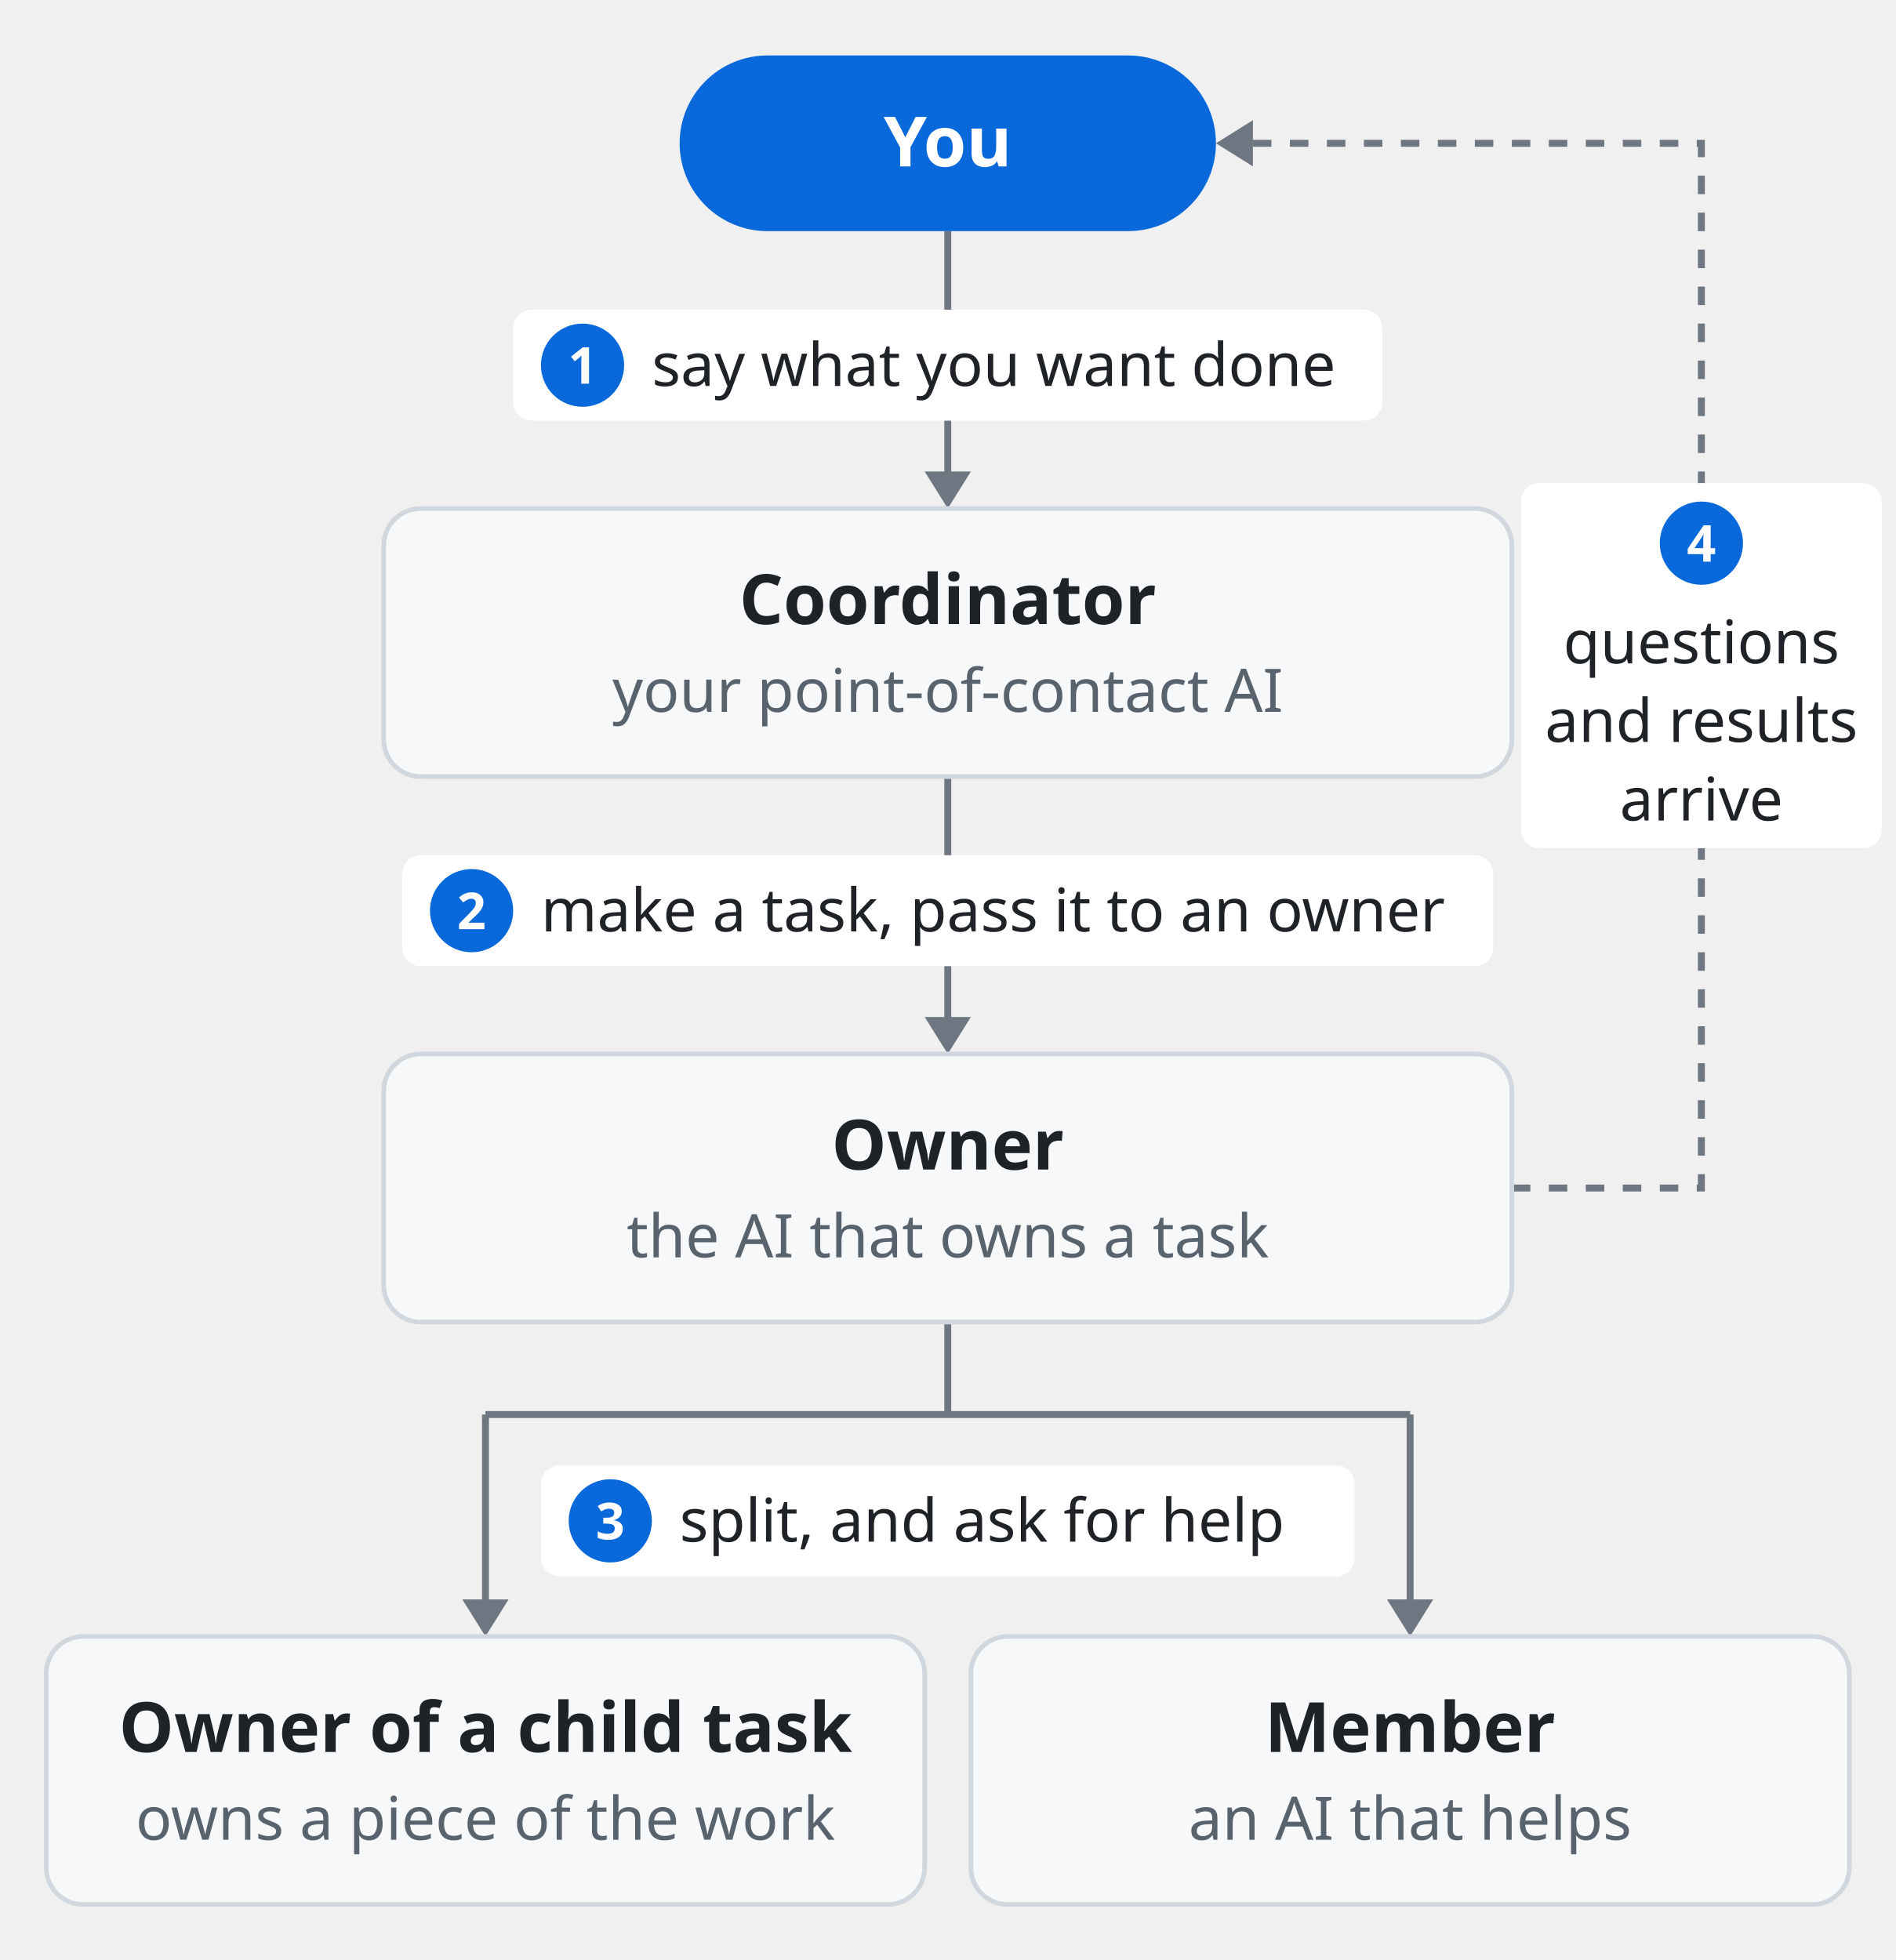
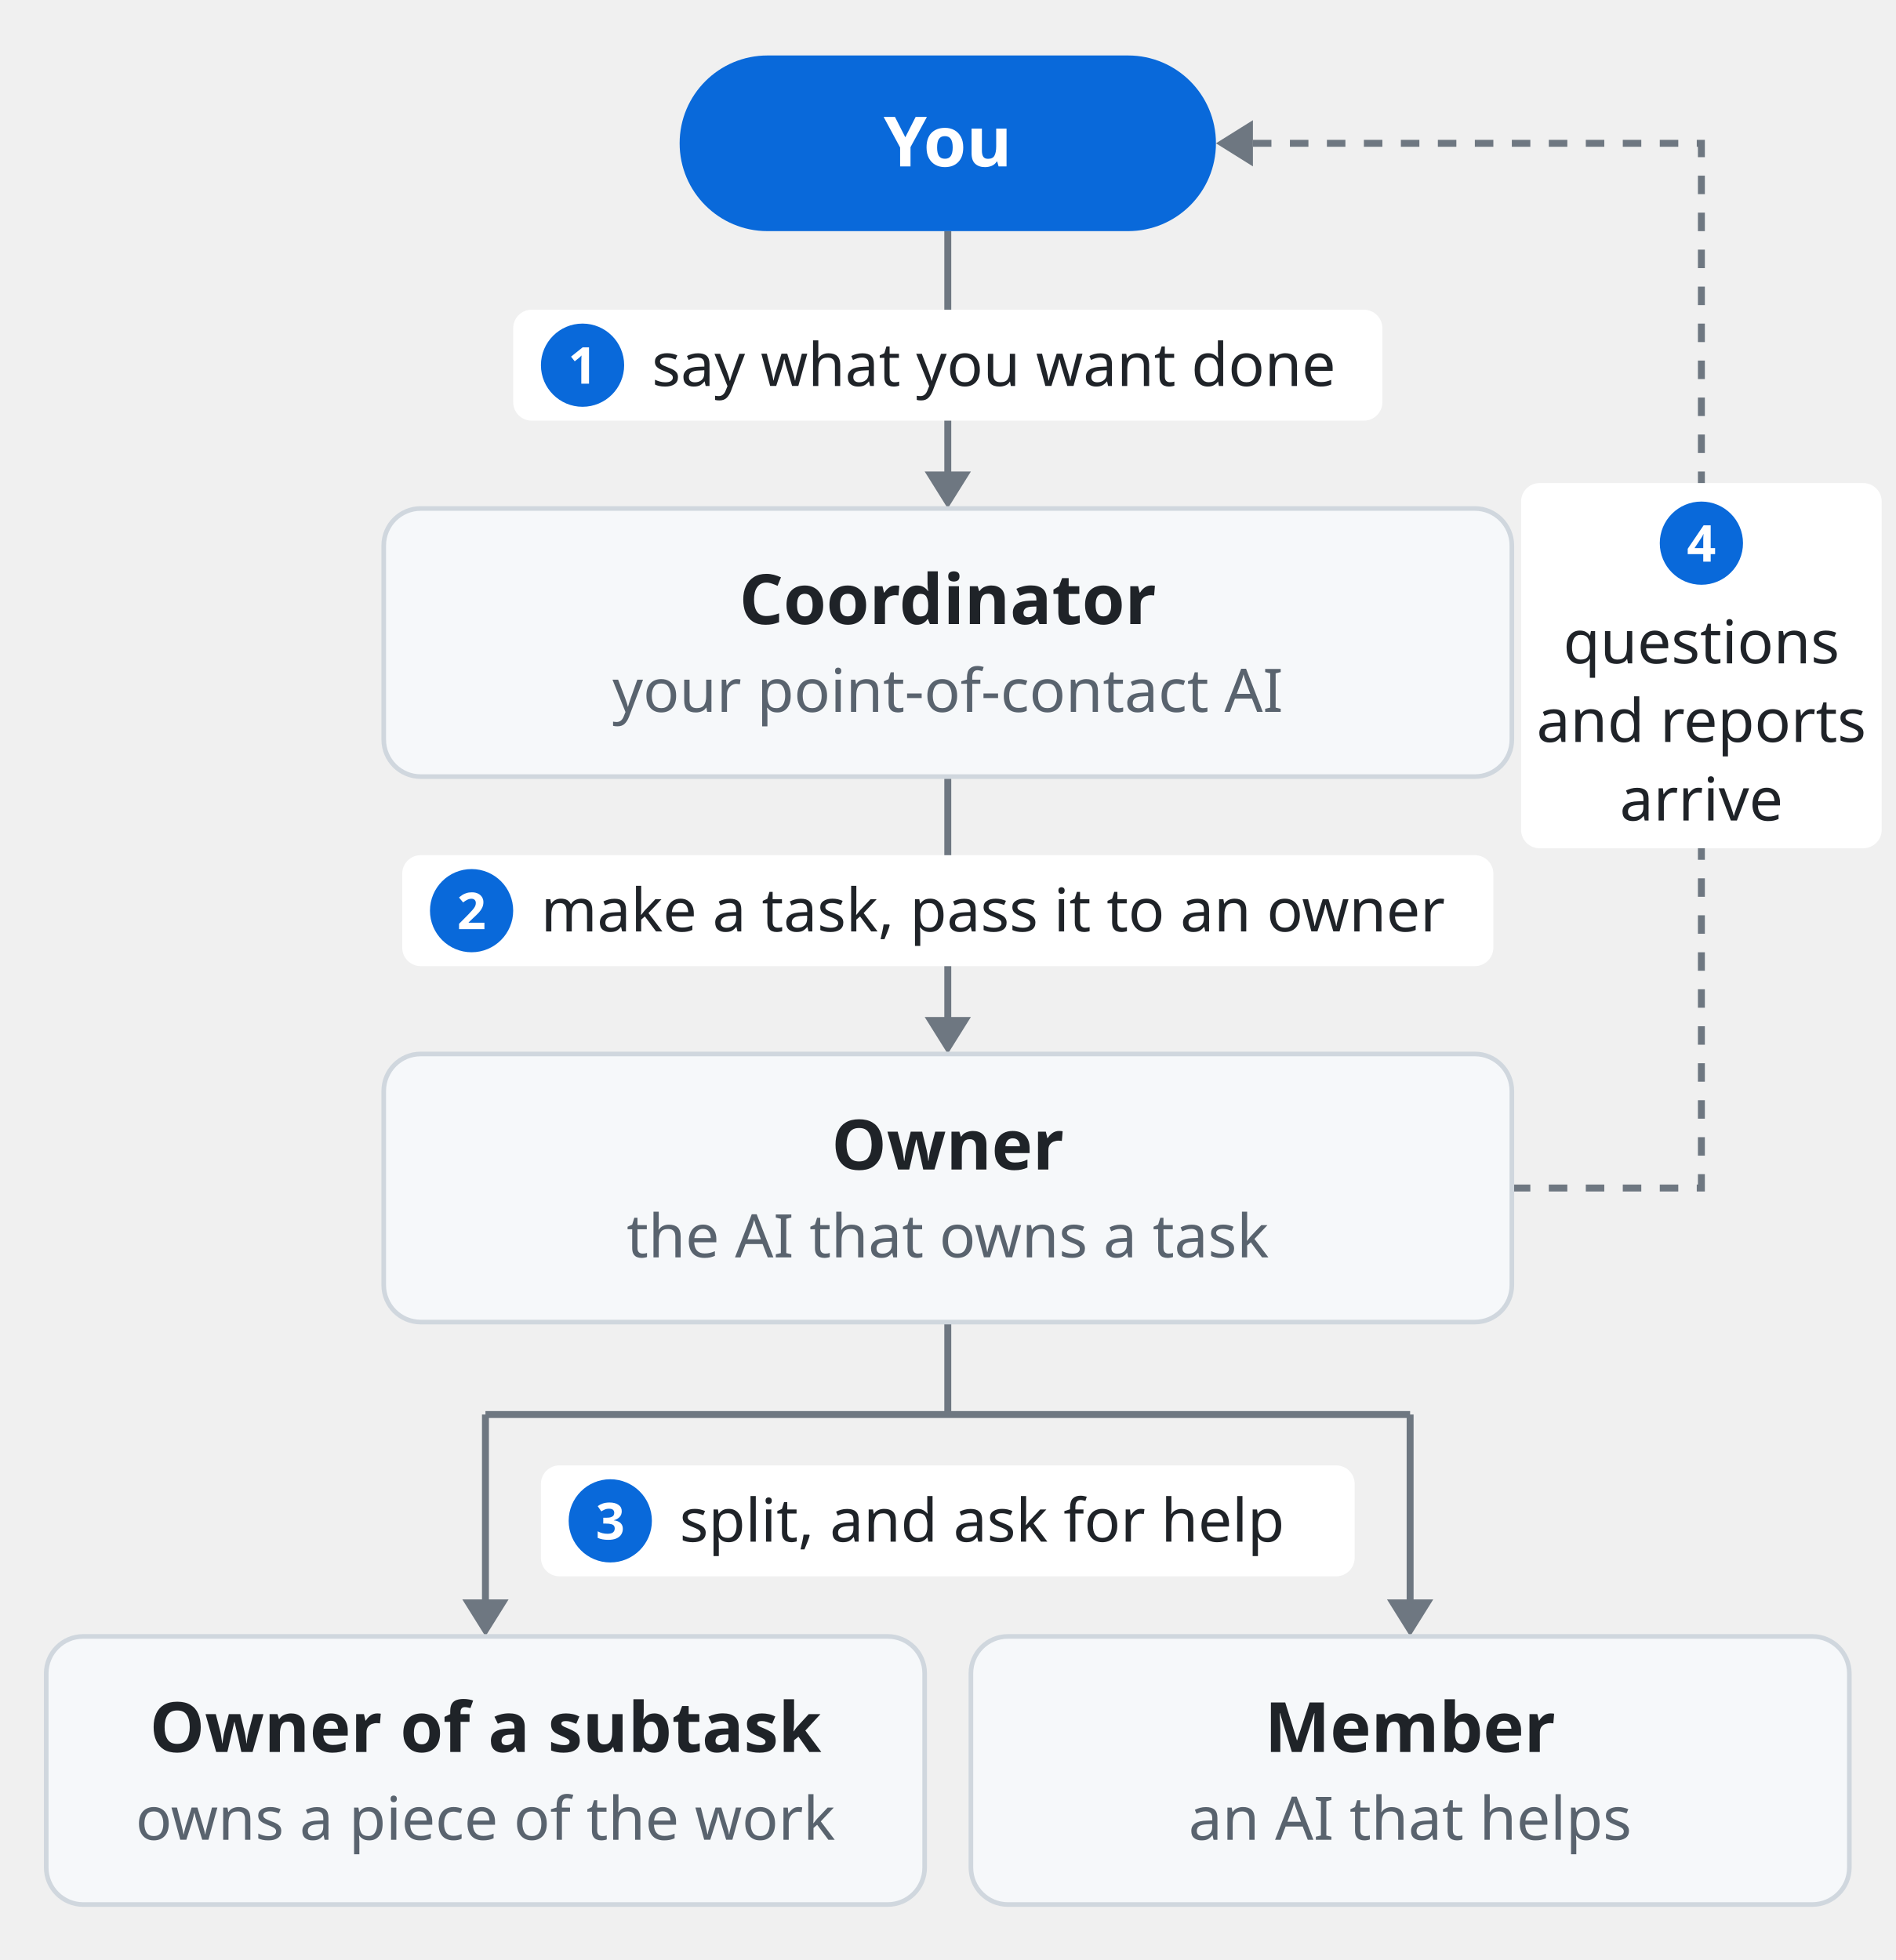
<svg xmlns="http://www.w3.org/2000/svg" viewBox="0 0 410 424" width="410" height="424" role="img" aria-labelledby="t d">
  <style>
text{font-family:-apple-system,BlinkMacSystemFont,"Segoe UI","Noto Sans",Helvetica,Arial,sans-serif;text-anchor:middle}
.box{fill:#f6f8fa;stroke:#d0d7de}.name{font-size:15px;font-weight:600;fill:#1f2328}.desc{font-size:13px;fill:#59636e}
.chip{fill:#fff}.label{font-size:13px;fill:#1f2328}.start{text-anchor:start}
.line{fill:none;stroke:#6e7781;stroke-width:1.5}.back{stroke-dasharray:4 4}.head{fill:#6e7781}
.you,.badge{fill:#0969da}.youname{font-size:15px;font-weight:600;fill:#fff}.num{font-size:11px;font-weight:700;fill:#fff}
@media (prefers-color-scheme:dark){
.box{fill:#161b22;stroke:#3d444d}.name{fill:#f0f6fc}.desc{fill:#9198a1}
.chip{fill:#0d1117}.label{fill:#f0f6fc}
.line{stroke:#8b949e}.head{fill:#8b949e}.you,.badge{fill:#1f6feb}}
</style>
  <path class="line" d="M205,50 V105" />
  <path class="head" d="M200,102 L205,110 L210,102 Z" />
  <path class="line" d="M205,168 V223" />
  <path class="head" d="M200,220 L205,228 L210,220 Z" />
  <path class="line" d="M205,286 V306 M105,306 H305" />
  <path class="line" d="M105,306 V349" />
  <path class="head" d="M100,346 L105,354 L110,346 Z" />
  <path class="line" d="M305,306 V349" />
  <path class="head" d="M300,346 L305,354 L310,346 Z" />
  <path class="line back" d="M327,257 H368 V31 H269" />
  <path class="head" d="M271,26 L263,31 L271,36 Z" />
  <rect class="you" x="147" y="12" width="116" height="38" rx="19" />
  <text class="youname" x="205" y="36">You</text>
  <rect class="box" x="83" y="110" width="244" height="58" rx="8" />
  <text class="name" x="205" y="135">Coordinator</text>
  <text class="desc" x="205" y="154">your point-of-contact AI</text>
  <rect class="box" x="83" y="228" width="244" height="58" rx="8" />
  <text class="name" x="205" y="253">Owner</text>
  <text class="desc" x="205" y="272">the AI that owns a task</text>
  <rect class="box" x="10" y="354" width="190" height="58" rx="8" />
-   <text class="name" x="105" y="379">Owner of a child task</text>
+   <text class="name" x="105" y="379">Owner of a subtask</text>
  <text class="desc" x="105" y="398">owns a piece of the work</text>
  <rect class="box" x="210" y="354" width="190" height="58" rx="8" />
  <text class="name" x="305" y="379">Member</text>
  <text class="desc" x="305" y="398">an AI that helps</text>
  <rect class="chip" x="111" y="67" width="188" height="24" rx="4" />
  <circle class="badge" cx="126" cy="79" r="9" />
  <text class="num" x="126" y="83">1</text>
  <text class="label start" x="141" y="83.5">say what you want done</text>
  <rect class="chip" x="87" y="185" width="236" height="24" rx="4" />
  <circle class="badge" cx="102" cy="197" r="9" />
  <text class="num" x="102" y="201">2</text>
  <text class="label start" x="117" y="201.5">make a task, pass it to an owner</text>
  <rect class="chip" x="117" y="317" width="176" height="24" rx="4" />
  <circle class="badge" cx="132" cy="329" r="9" />
  <text class="num" x="132" y="333">3</text>
  <text class="label start" x="147" y="333.5">split, and ask for help</text>
  <rect class="chip" x="329" y="104.5" width="78" height="79" rx="4" />
  <circle class="badge" cx="368" cy="117.5" r="9" />
  <text class="num" x="368" y="121.5">4</text>
  <text class="label" x="368" y="143.5">questions</text>
-   <text class="label" x="368" y="160.5">and results</text>
+   <text class="label" x="368" y="160.5">and reports</text>
  <text class="label" x="368" y="177.5">arrive</text>
</svg>
